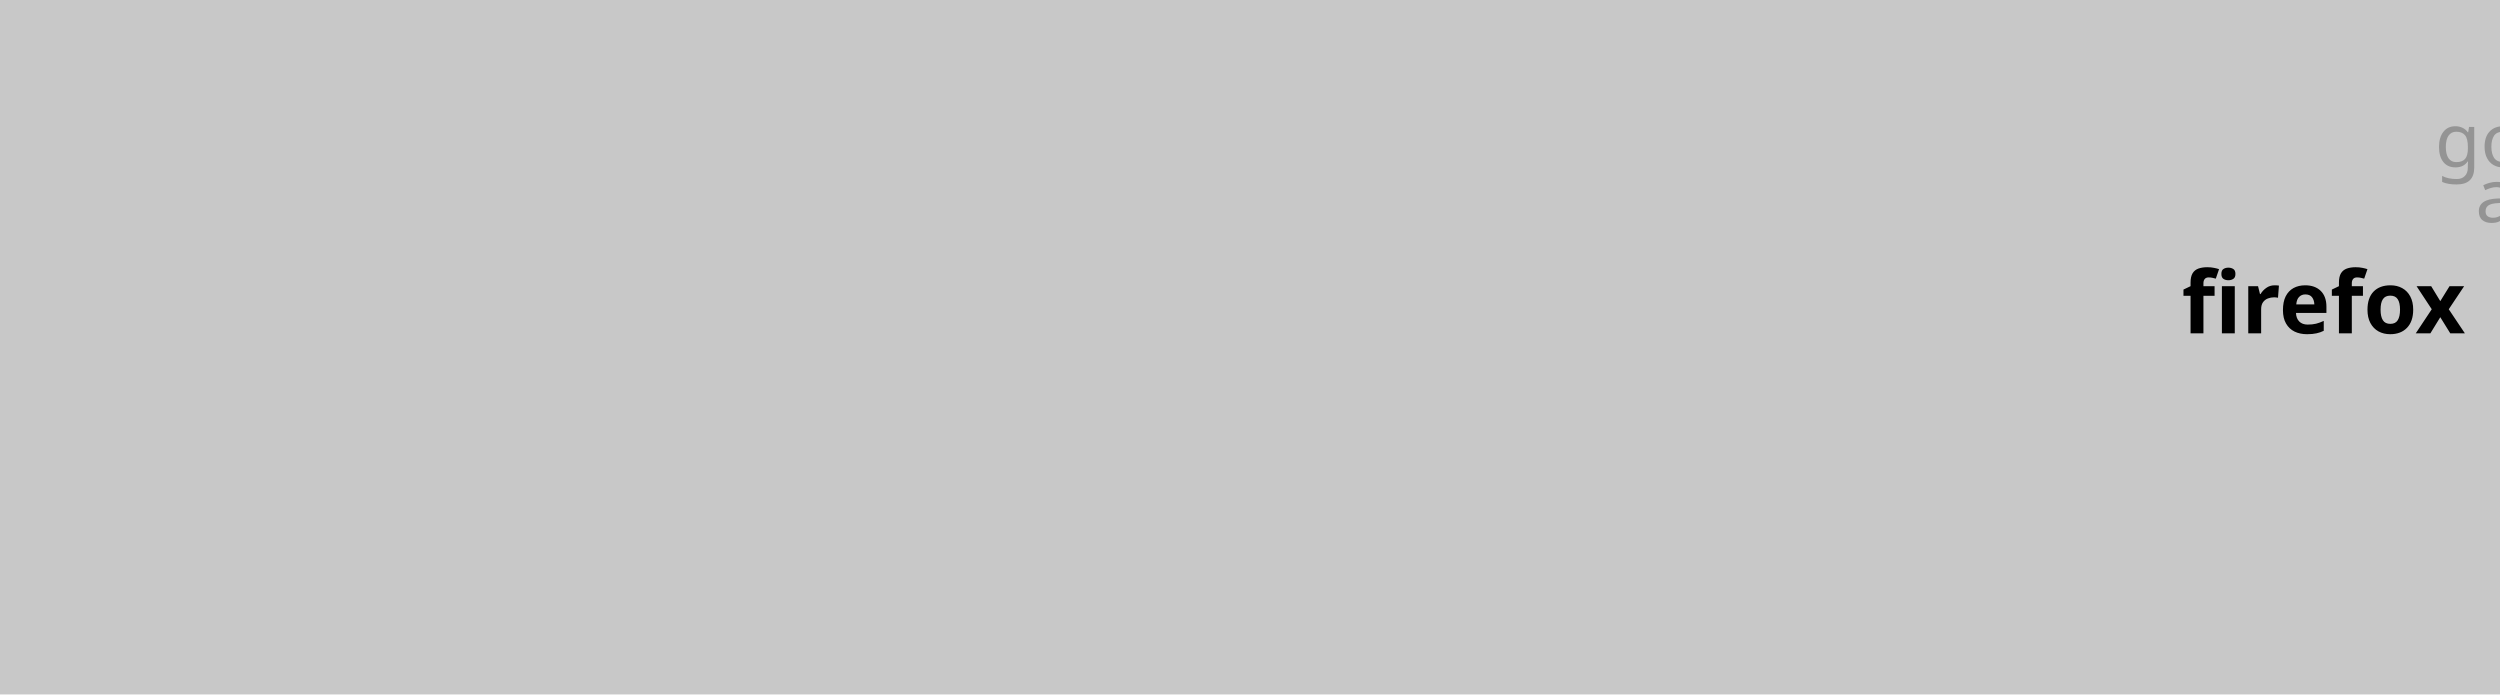
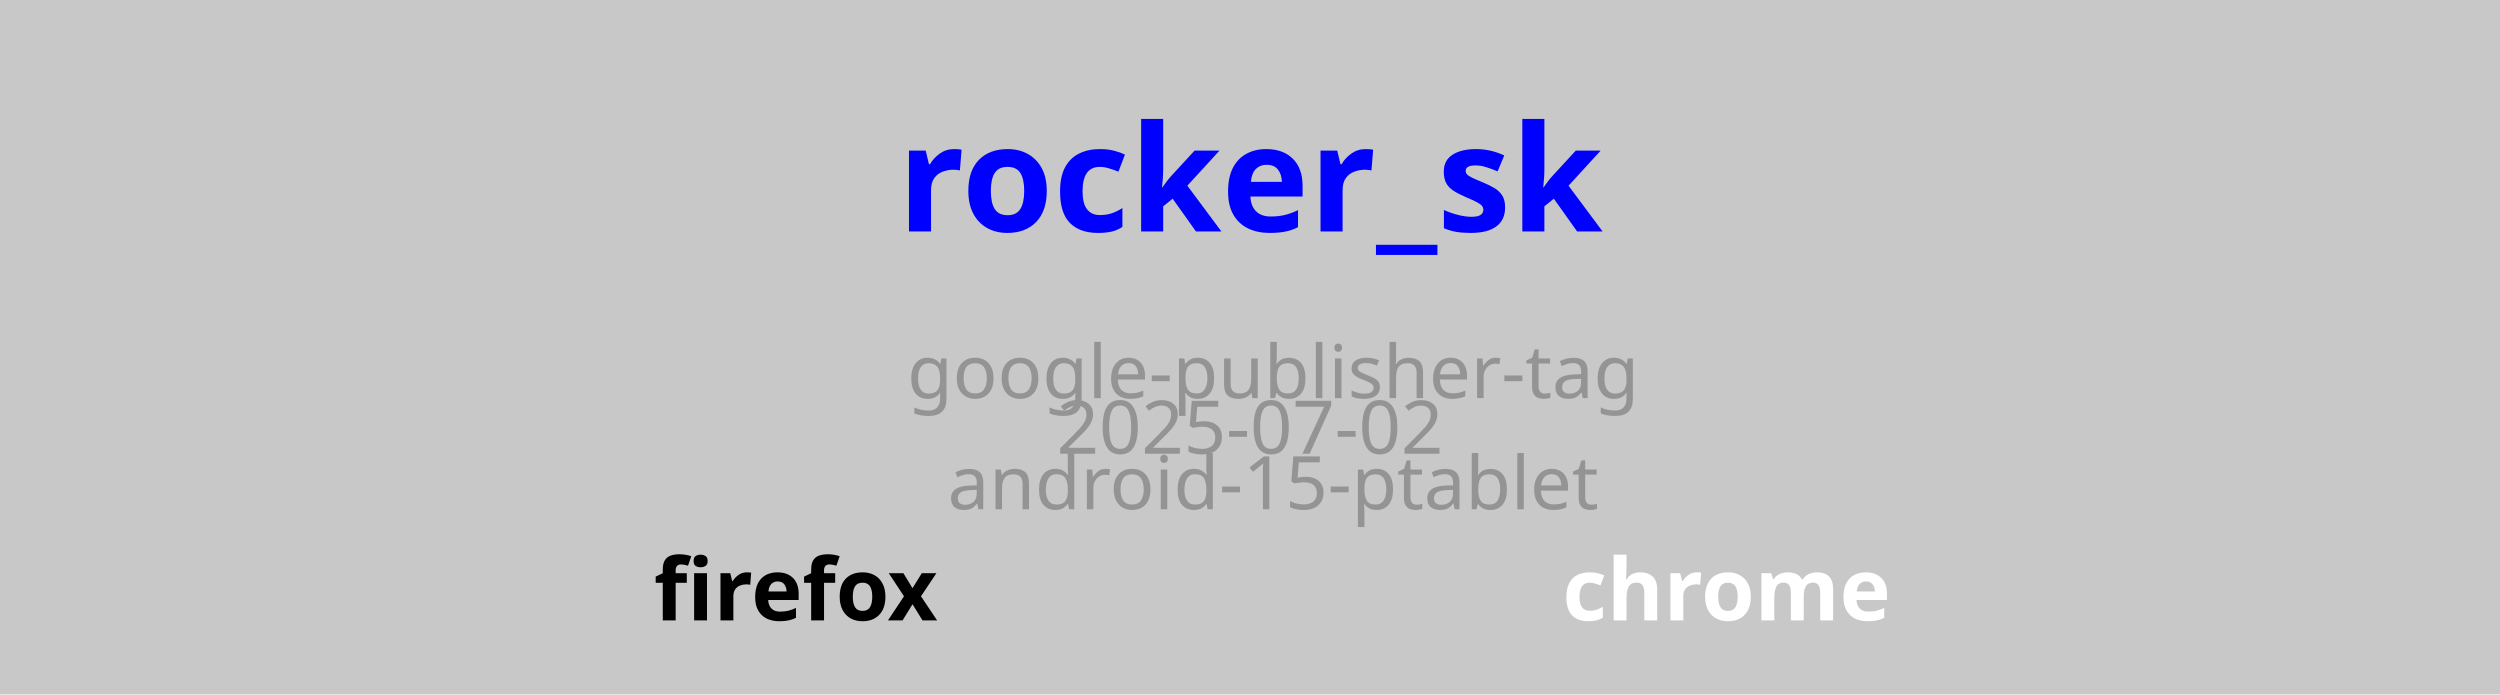
<svg xmlns="http://www.w3.org/2000/svg" version="1.1" id="svg2" xml:space="preserve" x="0px" y="0px" width="540px" height="150px" viewBox="0 0 540 150" enable-background="new 0 0 540 150">
  <g id="metadata">
    <rect x="0" y="0" width="540" height="150" style="fill:rgb(200,200,200); fill-opacity:1; stroke:rgb(200,200,200); stroke-opacity:0; stroke-width:0.5" />
    <a href="https://www.rocker.sk/">
-       <text x="600" y="0" font-family="Atkinson Hyperlegible" font-size="24pt" text-anchor="middle" text-align="center" font-weight="600" font-style="normal" style="fill:rgb(0,0,255); fill-opacity:1; stroke:rgb(255,255,255); stroke-opacity:0; stroke-width:0.5">rocker_sk</text>
+       <text x="270" y="50" font-family="Atkinson Hyperlegible" font-size="24pt" text-anchor="middle" text-align="center" font-weight="600" font-style="normal" style="fill:rgb(0,0,255); fill-opacity:1; stroke:rgb(255,255,255); stroke-opacity:0; stroke-width:0.5">rocker_sk</text>
    </a>
-     <text x="605" y="36" font-family="Atkinson Hyperlegible" font-size="12pt" text-anchor="middle" text-align="center" font-weight="400" font-style="normal" style="fill:rgb(148,148,148); fill-opacity:1; stroke:rgb(255,255,255); stroke-opacity:0; stroke-width:0.5">google-publisher-tag</text>
-     <text x="600" y="48" font-family="Atkinson Hyperlegible" font-size="12pt" text-anchor="middle" text-align="center" font-weight="500" font-style="normal" style="fill:rgb(148,148,148); fill-opacity:1; stroke:rgb(255,255,255); stroke-opacity:0; stroke-width:0.5">2025-07-02</text>
-     <text x="605" y="48" font-family="Atkinson Hyperlegible" font-size="12pt" text-anchor="middle" text-align="center" font-weight="500" font-style="normal" style="fill:rgb(148,148,148); fill-opacity:1; stroke:rgb(255,255,255); stroke-opacity:0; stroke-width:0.5">android-15-ptablet</text>
-     <text x="667.5" y="72" font-family="Atkinson Hyperlegible" font-size="14pt" text-anchor="start" text-align="left" font-weight="600" font-style="normal" style="fill:rgb(255,255,255); fill-opacity:1; stroke:rgb(0,0,0); stroke-opacity:0; stroke-width:0.5">chrome</text>
-     <text x="532.5" y="72" font-family="Atkinson Hyperlegible" font-size="14pt" text-anchor="end" text-align="right" font-weight="600" font-style="normal" style="fill:rgb(0,0,0); fill-opacity:1; stroke:rgb(0,0,0); stroke-opacity:0; stroke-width:0.5">firefox</text>
+     <text x="275" y="86" font-family="Atkinson Hyperlegible" font-size="12pt" text-anchor="middle" text-align="center" font-weight="400" font-style="normal" style="fill:rgb(148,148,148); fill-opacity:1; stroke:rgb(255,255,255); stroke-opacity:0; stroke-width:0.5">google-publisher-tag</text>
+     <text x="270" y="98" font-family="Atkinson Hyperlegible" font-size="12pt" text-anchor="middle" text-align="center" font-weight="500" font-style="normal" style="fill:rgb(148,148,148); fill-opacity:1; stroke:rgb(255,255,255); stroke-opacity:0; stroke-width:0.5">2025-07-02</text>
+     <text x="275" y="110" font-family="Atkinson Hyperlegible" font-size="12pt" text-anchor="middle" text-align="center" font-weight="500" font-style="normal" style="fill:rgb(148,148,148); fill-opacity:1; stroke:rgb(255,255,255); stroke-opacity:0; stroke-width:0.5">android-15-ptablet</text>
+     <text x="337.5" y="134" font-family="Atkinson Hyperlegible" font-size="14pt" text-anchor="start" text-align="left" font-weight="600" font-style="normal" style="fill:rgb(255,255,255); fill-opacity:1; stroke:rgb(0,0,0); stroke-opacity:0; stroke-width:0.5">chrome</text>
+     <text x="202.5" y="134" font-family="Atkinson Hyperlegible" font-size="14pt" text-anchor="end" text-align="right" font-weight="600" font-style="normal" style="fill:rgb(0,0,0); fill-opacity:1; stroke:rgb(0,0,0); stroke-opacity:0; stroke-width:0.5">firefox</text>
  </g>
</svg>
